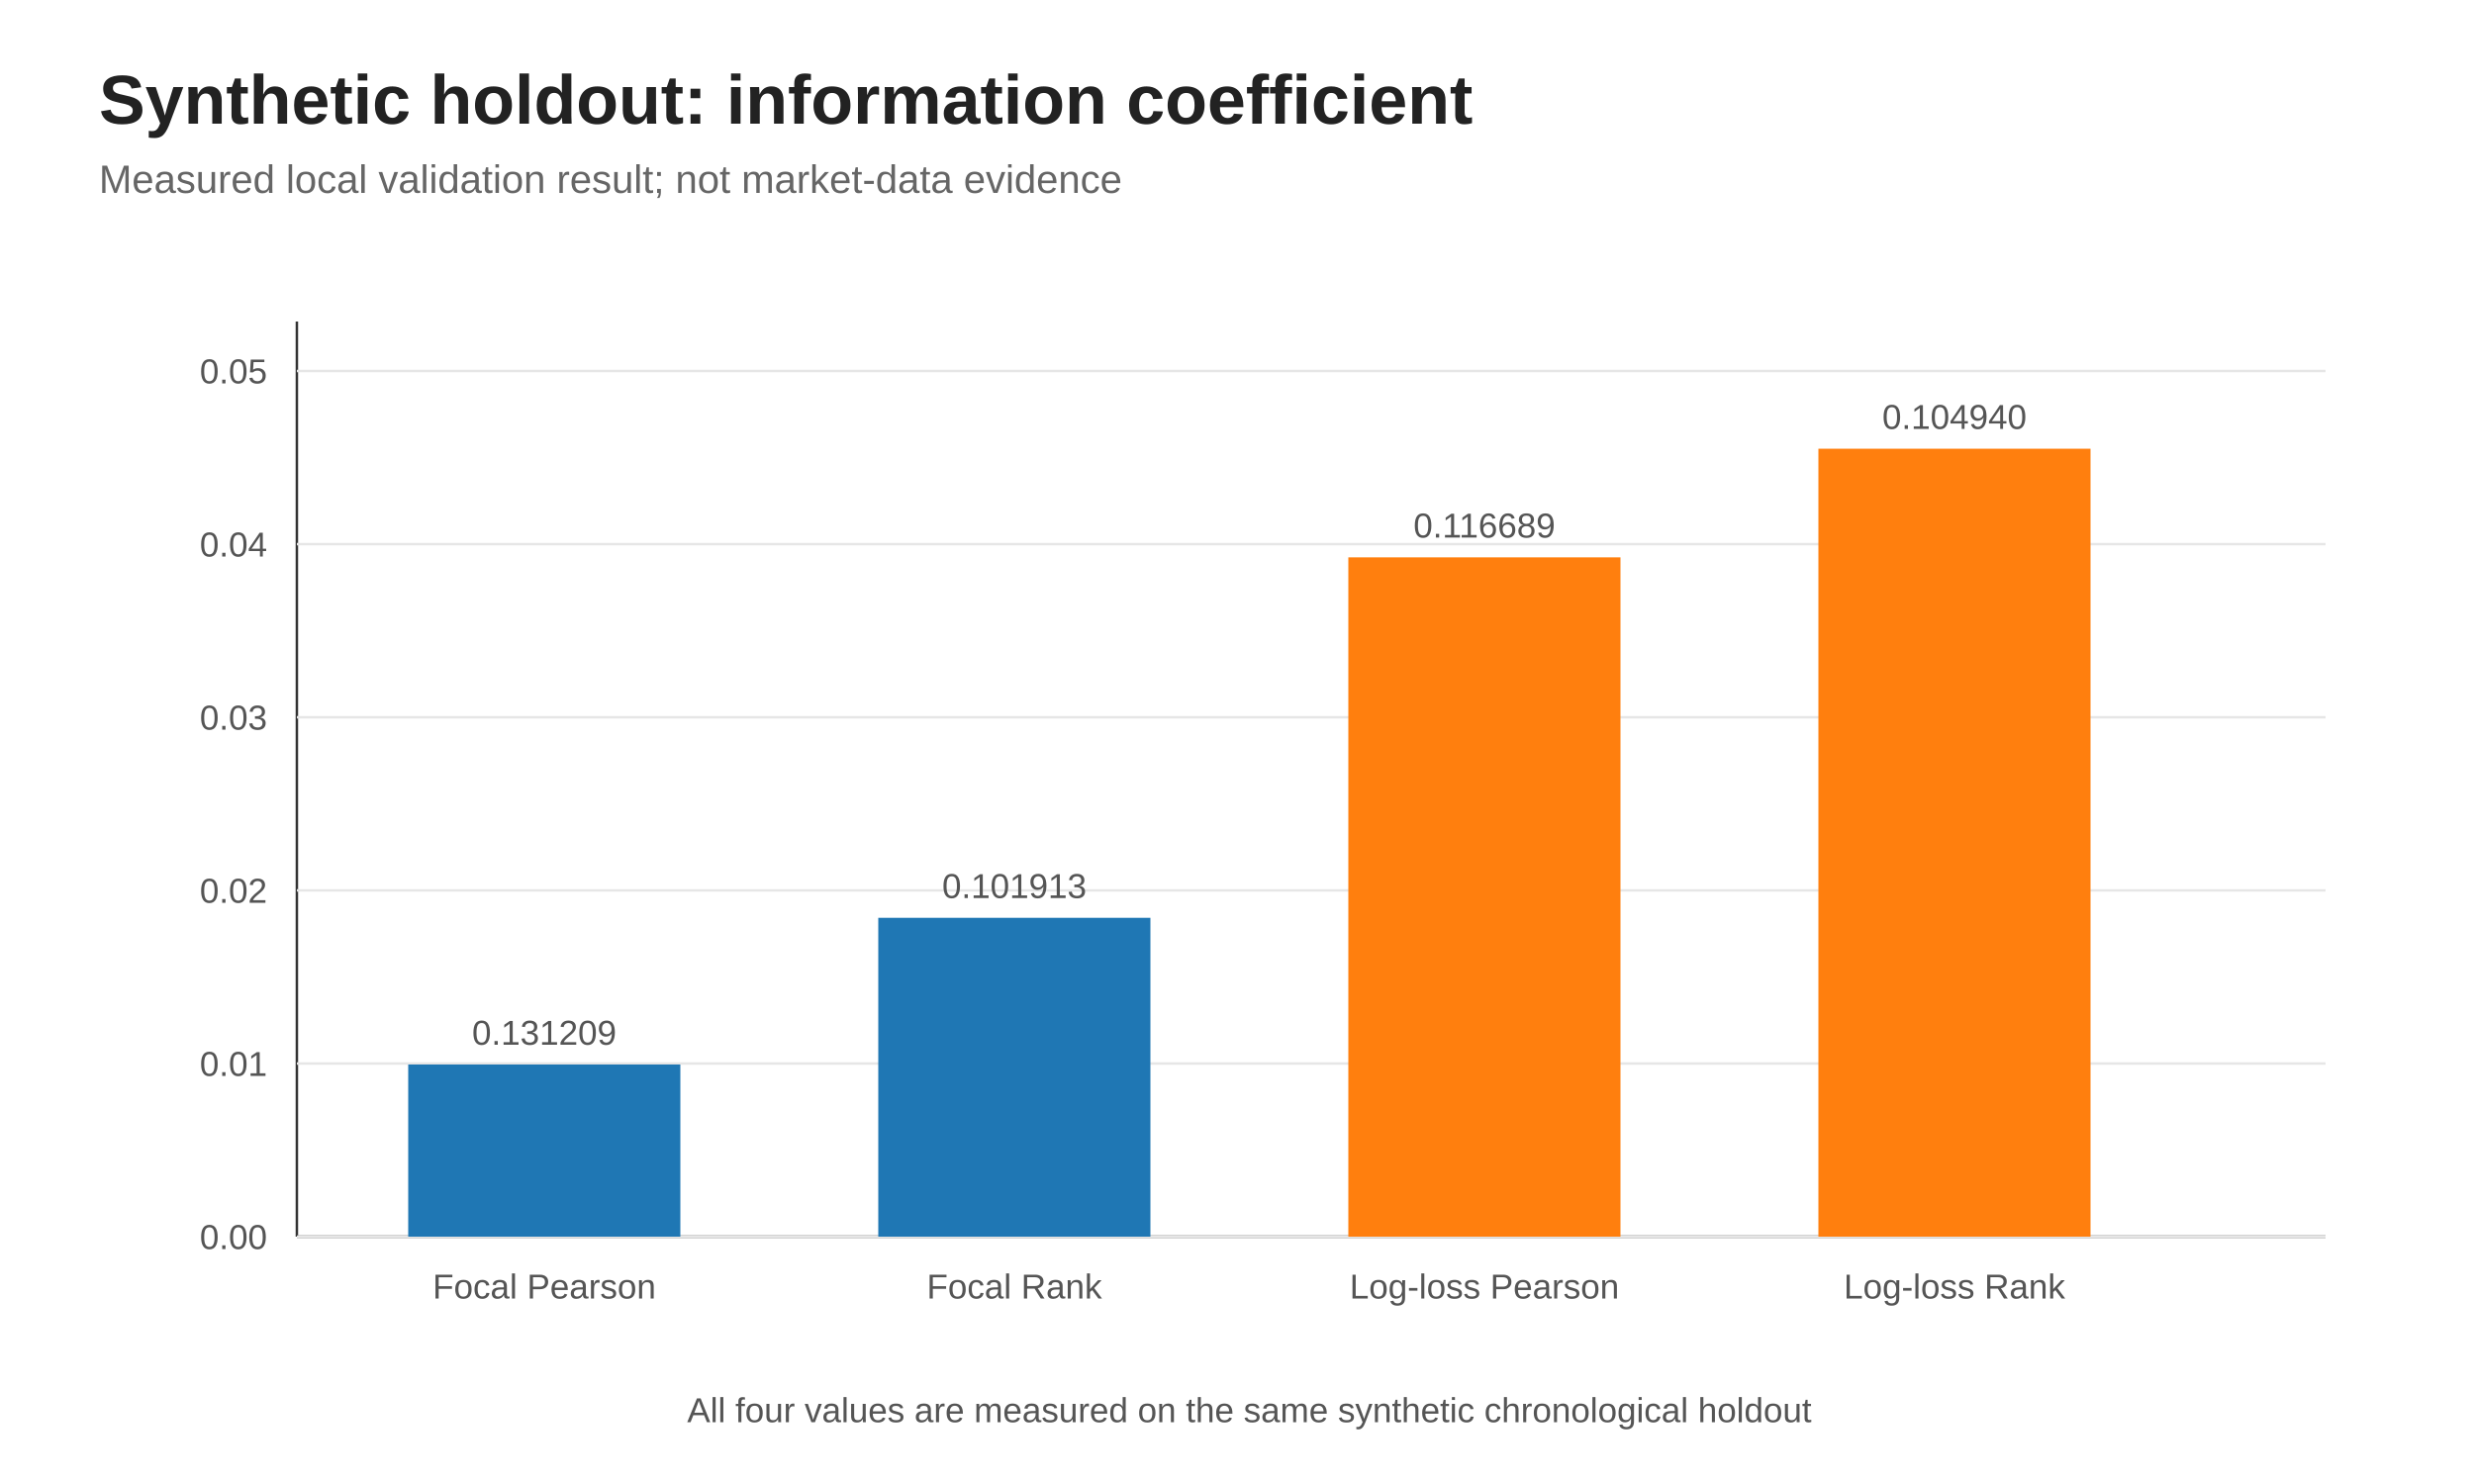
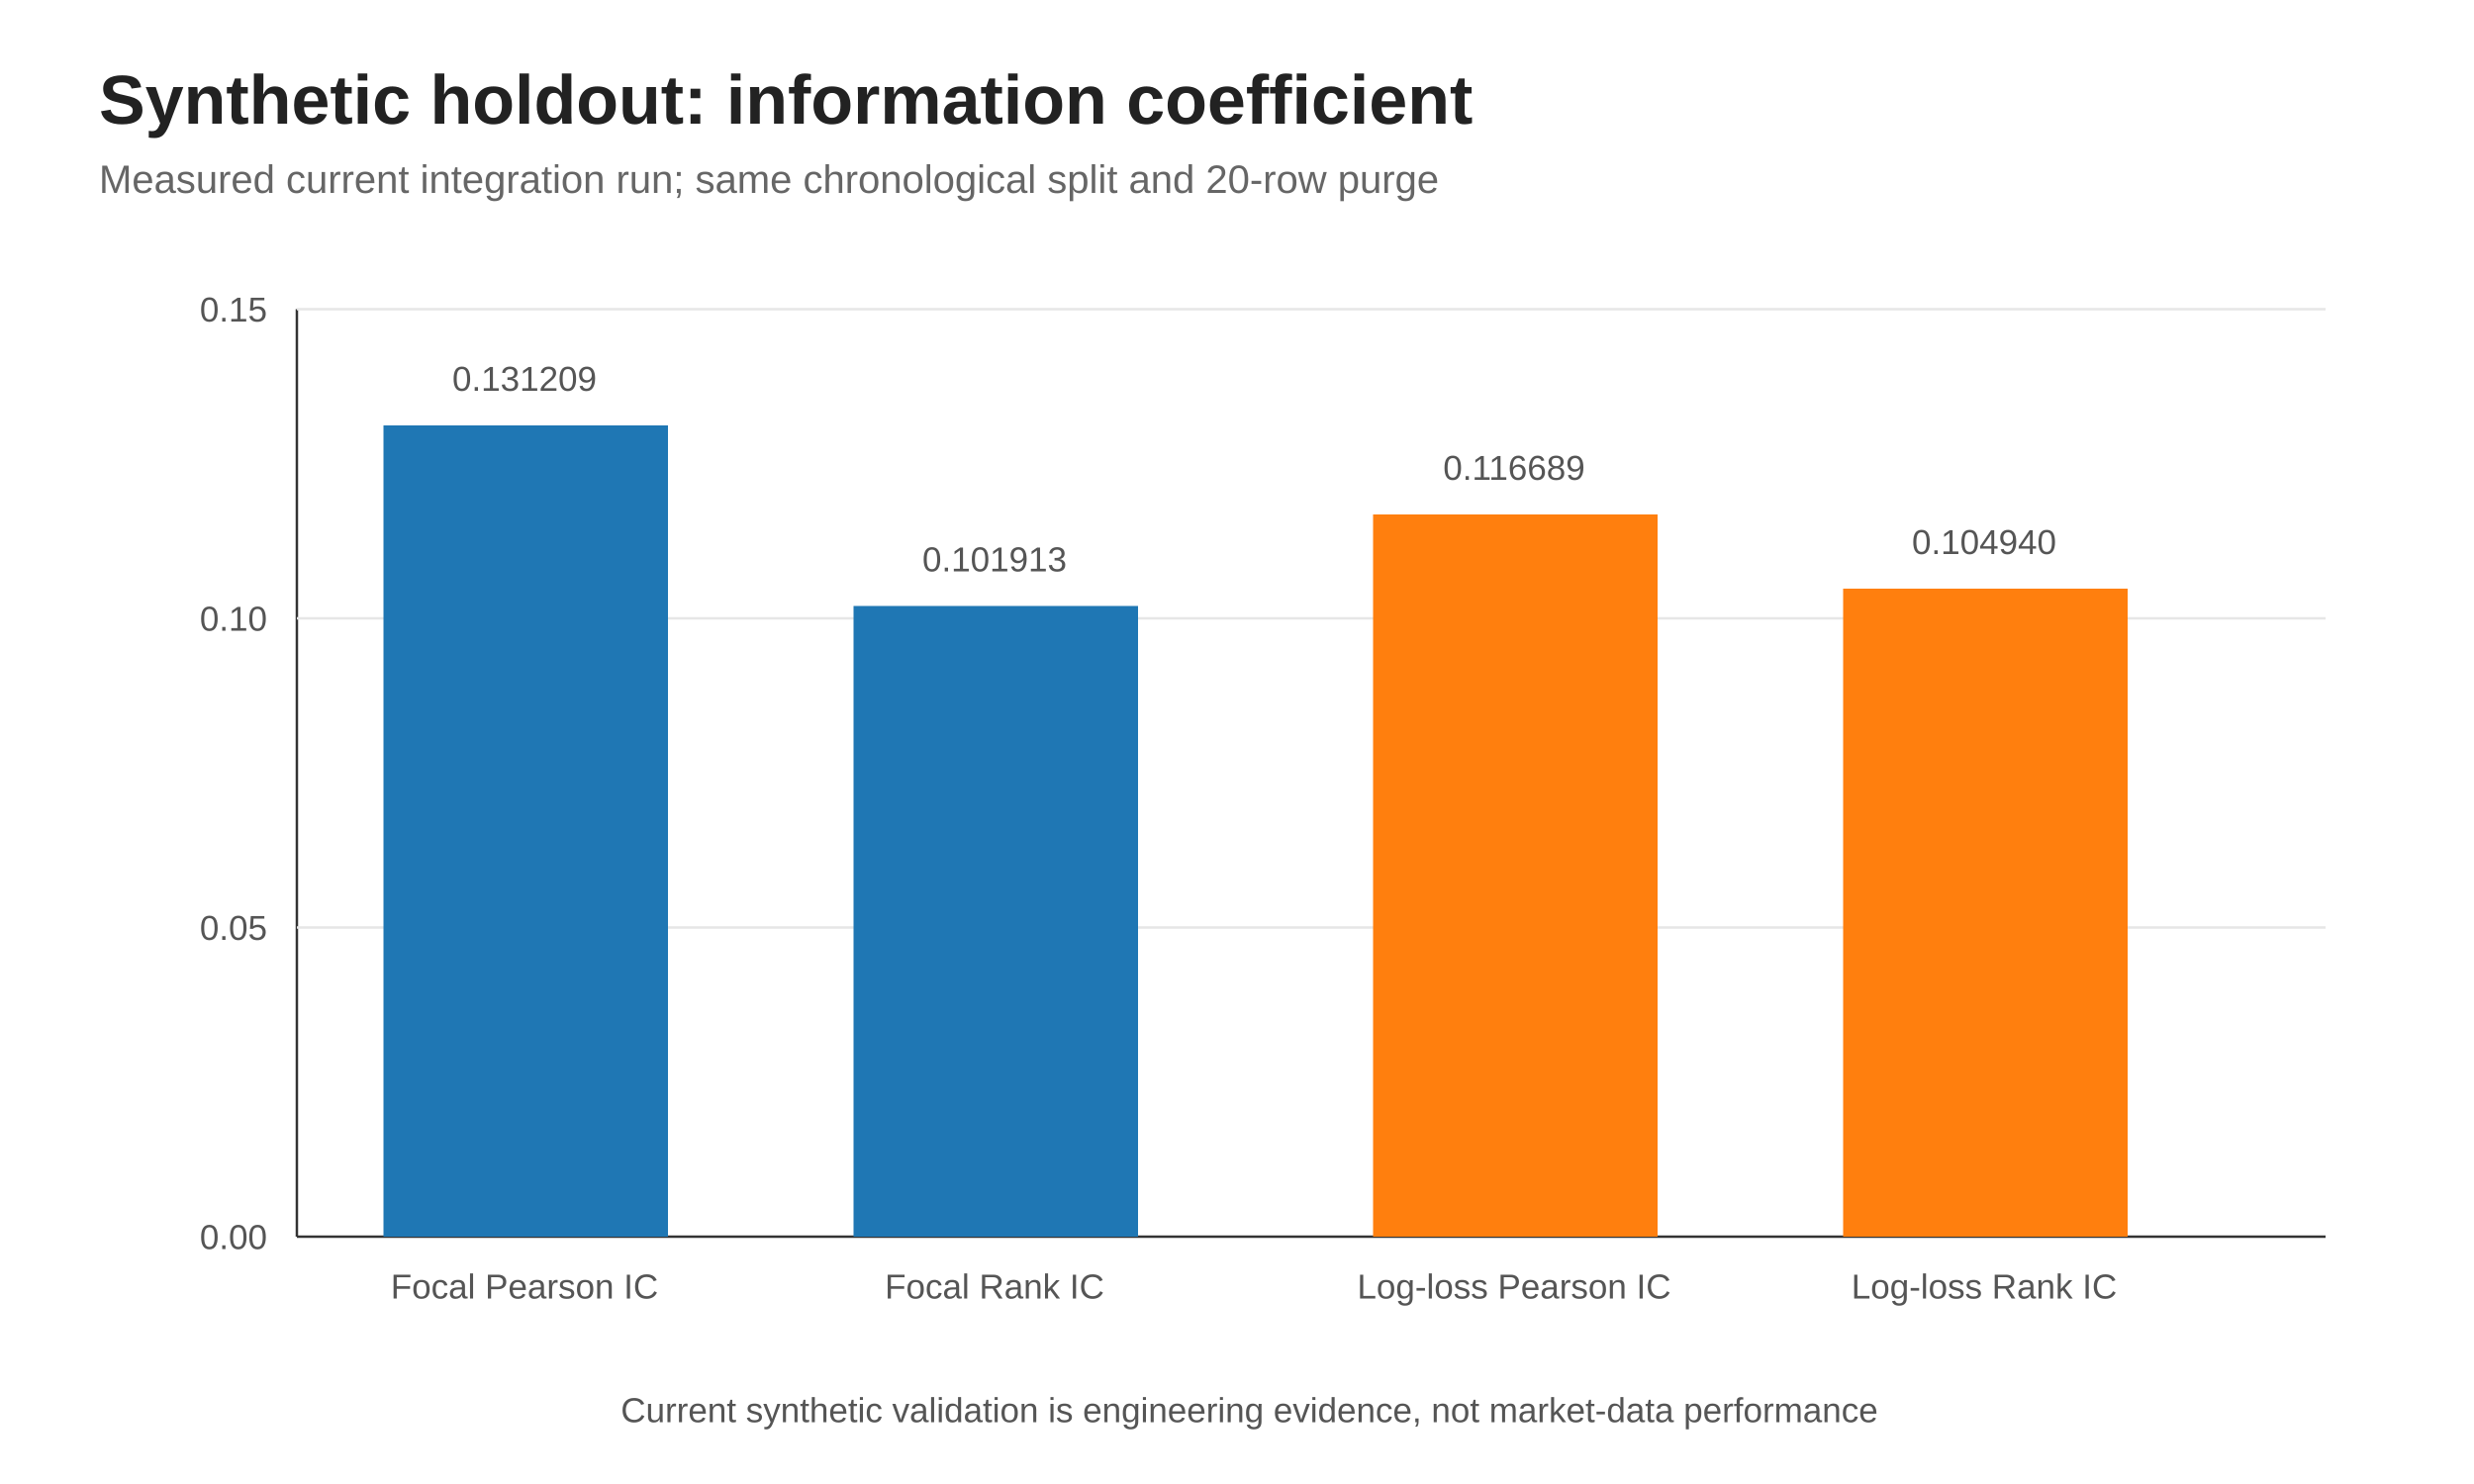
<svg xmlns="http://www.w3.org/2000/svg" width="1000" height="600">
  <rect width="100%" height="100%" fill="white" />
-   <style>text{font-family:Arial,Helvetica,sans-serif;fill:#222}.title{font-size:28px;font-weight:600}.sub{font-size:16px;fill:#666}.axis{stroke:#333}.grid{stroke:#e6e6e6}.s1{stroke:#1f77b4;fill:none;stroke-width:3}.s2{stroke:#ff7f0e;fill:none;stroke-width:3}.p1{fill:#1f77b4}.p2{fill:#ff7f0e}.small{font-size:14px;fill:#555}.mono{font-family:Consolas,monospace;font-size:16px}</style>
+   <style>text{font-family:Arial,Helvetica,sans-serif;fill:#222}.title{font-size:28px;font-weight:600}.sub{font-size:16px;fill:#666}.axis{stroke:#333}.grid{stroke:#e6e6e6}.small{font-size:14px;fill:#555}</style>
  <text x="40" y="50" class="title">Synthetic holdout: information coefficient</text>
-   <text x="40" y="78" class="sub">Measured local validation result; not market-data evidence</text>
+   <text x="40" y="78" class="sub">Measured current integration run; same chronological split and 20-row purge</text>
  <line x1="120" y1="500" x2="940" y2="500" class="axis" />
-   <line x1="120" y1="130" x2="120" y2="500" class="axis" />
-   <line x1="120" y1="500" x2="940" y2="500" class="grid" />
+   <line x1="120" y1="125" x2="120" y2="500" class="axis" />
+   <line x1="120" y1="375" x2="940" y2="375" class="grid" />
+   <line x1="120" y1="250" x2="940" y2="250" class="grid" />
+   <line x1="120" y1="125" x2="940" y2="125" class="grid" />
  <text x="108" y="505" text-anchor="end" class="small">0.00</text>
-   <line x1="120" y1="430" x2="940" y2="430" class="grid" />
-   <text x="108" y="435" text-anchor="end" class="small">0.01</text>
-   <line x1="120" y1="360" x2="940" y2="360" class="grid" />
-   <text x="108" y="365" text-anchor="end" class="small">0.02</text>
-   <line x1="120" y1="290" x2="940" y2="290" class="grid" />
-   <text x="108" y="295" text-anchor="end" class="small">0.03</text>
-   <line x1="120" y1="220" x2="940" y2="220" class="grid" />
-   <text x="108" y="225" text-anchor="end" class="small">0.04</text>
-   <line x1="120" y1="150" x2="940" y2="150" class="grid" />
-   <text x="108" y="155" text-anchor="end" class="small">0.05</text>
-   <rect x="165" y="430.396" width="110" height="69.604" fill="#1f77b4" />
-   <text x="220" y="525" text-anchor="middle" class="small">Focal Pearson</text>
-   <text x="220" y="422.396" text-anchor="middle" class="small">0.131209</text>
-   <rect x="355" y="371.085" width="110" height="128.915" fill="#1f77b4" />
-   <text x="410" y="525" text-anchor="middle" class="small">Focal Rank</text>
-   <text x="410" y="363.085" text-anchor="middle" class="small">0.101913</text>
-   <rect x="545" y="225.343" width="110" height="274.657" fill="#ff7f0e" />
-   <text x="600" y="525" text-anchor="middle" class="small">Log-loss Pearson</text>
-   <text x="600" y="217.343" text-anchor="middle" class="small">0.116689</text>
-   <rect x="735" y="181.423" width="110" height="318.577" fill="#ff7f0e" />
-   <text x="790" y="525" text-anchor="middle" class="small">Log-loss Rank</text>
-   <text x="790" y="173.423" text-anchor="middle" class="small">0.104940</text>
-   <text x="505" y="575" text-anchor="middle" class="small">All four values are measured on the same synthetic chronological holdout</text>
+   <text x="108" y="380" text-anchor="end" class="small">0.05</text>
+   <text x="108" y="255" text-anchor="end" class="small">0.10</text>
+   <text x="108" y="130" text-anchor="end" class="small">0.15</text>
+   <rect x="155" y="172" width="115" height="328" fill="#1f77b4" />
+   <rect x="345" y="245" width="115" height="255" fill="#1f77b4" />
+   <rect x="555" y="208" width="115" height="292" fill="#ff7f0e" />
+   <rect x="745" y="238" width="115" height="262" fill="#ff7f0e" />
+   <text x="212" y="525" text-anchor="middle" class="small">Focal Pearson IC</text>
+   <text x="402" y="525" text-anchor="middle" class="small">Focal Rank IC</text>
+   <text x="612" y="525" text-anchor="middle" class="small">Log-loss Pearson IC</text>
+   <text x="802" y="525" text-anchor="middle" class="small">Log-loss Rank IC</text>
+   <text x="212" y="158" text-anchor="middle" class="small">0.131209</text>
+   <text x="402" y="231" text-anchor="middle" class="small">0.101913</text>
+   <text x="612" y="194" text-anchor="middle" class="small">0.116689</text>
+   <text x="802" y="224" text-anchor="middle" class="small">0.104940</text>
+   <text x="505" y="575" text-anchor="middle" class="small">Current synthetic validation is engineering evidence, not market-data performance</text>
</svg>
